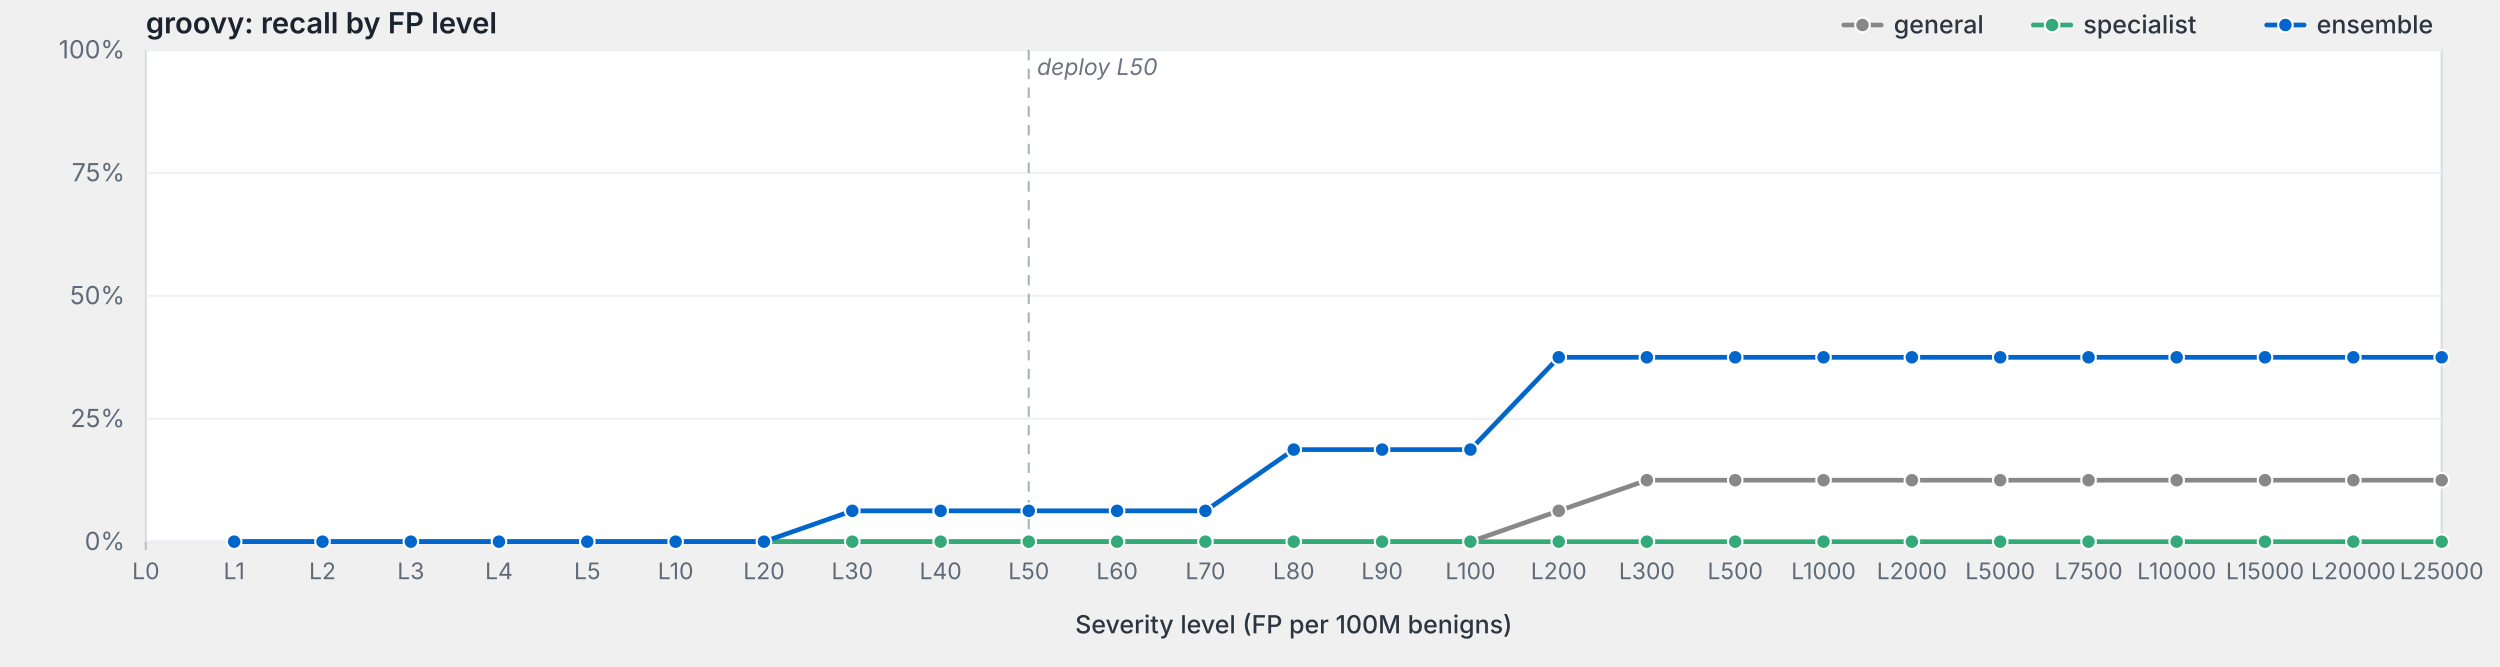
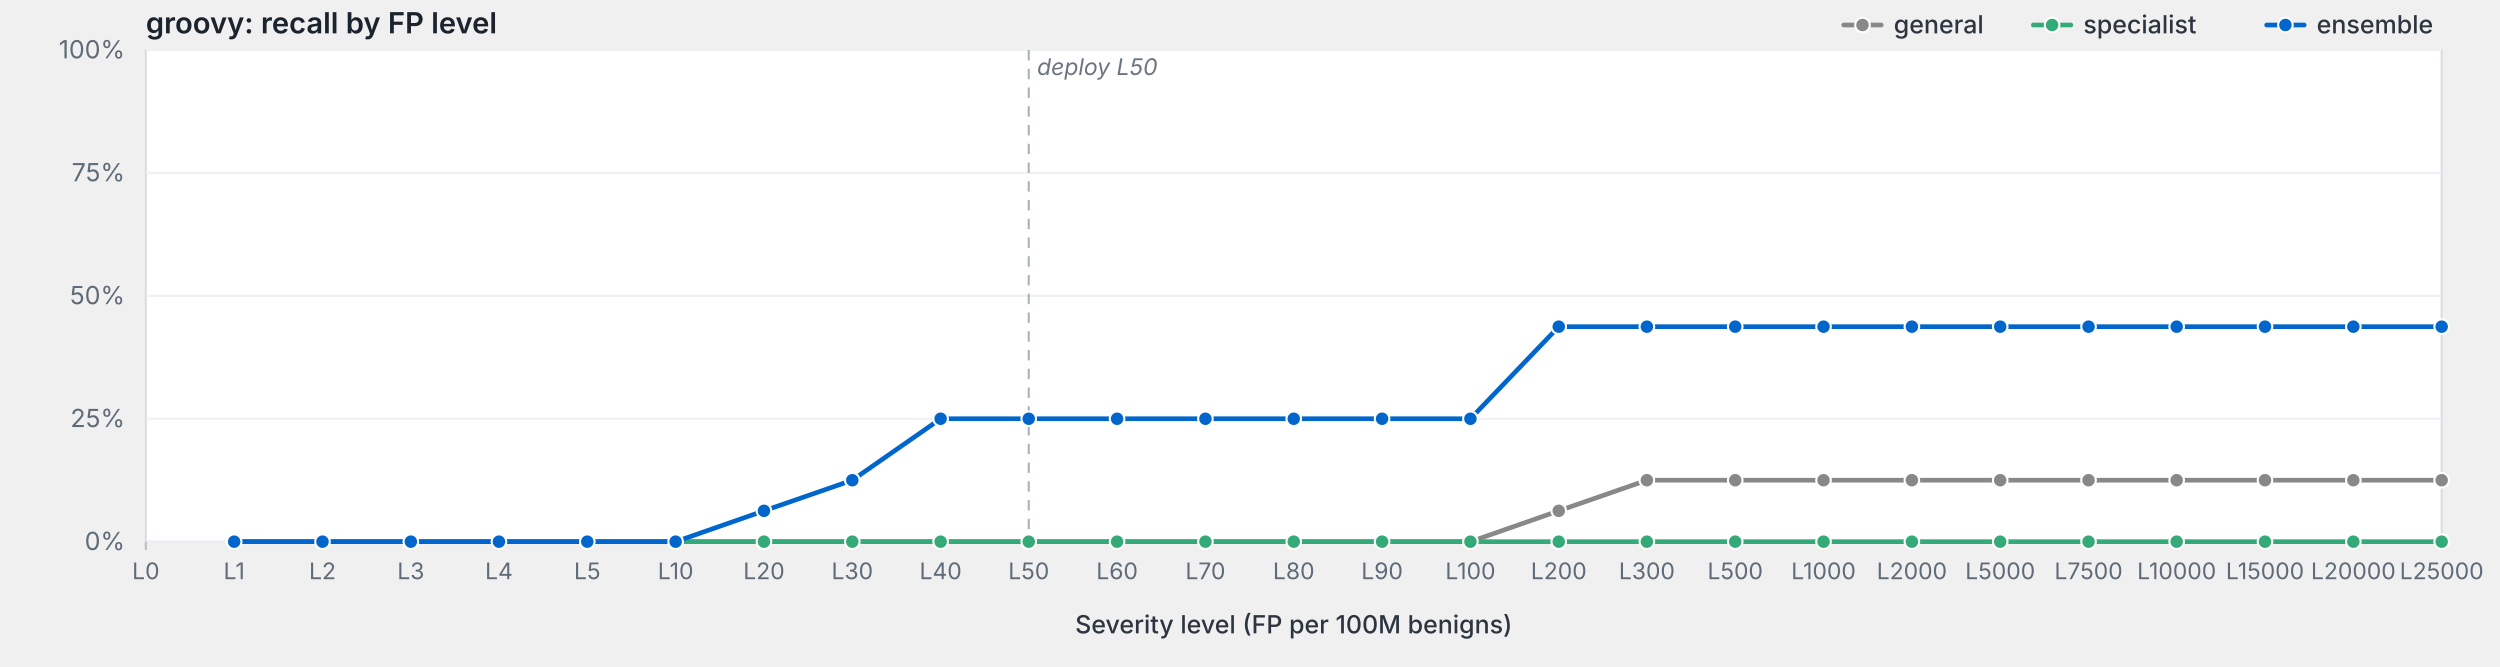
<svg xmlns="http://www.w3.org/2000/svg" viewBox="0 0 1200 320" width="1200" height="320" preserveAspectRatio="xMidYMid meet" role="img" aria-label="groovy: recall by FP level">
  <style>svg { background: #fdfdfd; }.frame { fill: #fff; stroke: #d8dde3; stroke-width: 1; }.grid { stroke: #eef0f3; stroke-width: 1; }.tick { stroke: #b8bfc7; stroke-width: 1; }.axis-label { fill: #5f6b78; font-family: -apple-system, BlinkMacSystemFont, "Segoe UI", system-ui, sans-serif; font-size: 12px; }.x-label { fill: #5f6b78; font-family: -apple-system, BlinkMacSystemFont, "Segoe UI", system-ui, sans-serif; font-size: 11px; }.axis-title { fill: #2d3540; font-family: -apple-system, BlinkMacSystemFont, "Segoe UI", system-ui, sans-serif; font-size: 12px; font-weight: 500; }.title { fill: #1a232e; font-family: -apple-system, BlinkMacSystemFont, "Segoe UI", system-ui, sans-serif; font-size: 14px; font-weight: 600; }.deploy-marker { stroke: #aab2bd; stroke-width: 1; stroke-dasharray: 5,4; }.deploy-label { fill: #6b7480; font-family: -apple-system, BlinkMacSystemFont, "Segoe UI", system-ui, sans-serif; font-size: 11px; font-style: italic; }.curve { fill: none; stroke-width: 2.25; stroke-linejoin: round; stroke-linecap: round; }.marker { stroke: #fff; stroke-width: 1; }.legend-text { fill: #2d3540; font-family: -apple-system, BlinkMacSystemFont, "Segoe UI", system-ui, sans-serif; font-size: 12px; font-weight: 500; }</style>
  <text class="title" x="70" y="16">groovy: recall by FP level</text>
  <rect class="frame" x="70" y="24" width="1102" height="236" />
  <line class="grid" x1="70" y1="260.0" x2="1172" y2="260.0" />
  <text class="axis-label" x="60" y="264.0" text-anchor="end">0%</text>
  <line class="grid" x1="70" y1="201.0" x2="1172" y2="201.0" />
  <text class="axis-label" x="60" y="205.0" text-anchor="end">25%</text>
  <line class="grid" x1="70" y1="142.0" x2="1172" y2="142.0" />
  <text class="axis-label" x="60" y="146.0" text-anchor="end">50%</text>
  <line class="grid" x1="70" y1="83.0" x2="1172" y2="83.0" />
  <text class="axis-label" x="60" y="87.0" text-anchor="end">75%</text>
  <line class="grid" x1="70" y1="24.0" x2="1172" y2="24.0" />
  <text class="axis-label" x="60" y="28.0" text-anchor="end">100%</text>
  <line class="deploy-marker" x1="493.8" y1="24" x2="493.8" y2="260" />
  <text class="deploy-label" x="497.8" y="36" text-anchor="start">deploy L50</text>
  <line class="tick" x1="70.0" y1="260" x2="70.0" y2="264" />
  <text class="x-label" x="70.0" y="278" text-anchor="middle">L0</text>
  <line class="tick" x1="112.4" y1="260" x2="112.4" y2="264" />
  <text class="x-label" x="112.4" y="278" text-anchor="middle">L1</text>
  <line class="tick" x1="154.8" y1="260" x2="154.8" y2="264" />
  <text class="x-label" x="154.8" y="278" text-anchor="middle">L2</text>
  <line class="tick" x1="197.2" y1="260" x2="197.2" y2="264" />
  <text class="x-label" x="197.2" y="278" text-anchor="middle">L3</text>
  <line class="tick" x1="239.5" y1="260" x2="239.5" y2="264" />
  <text class="x-label" x="239.5" y="278" text-anchor="middle">L4</text>
  <line class="tick" x1="281.9" y1="260" x2="281.9" y2="264" />
  <text class="x-label" x="281.9" y="278" text-anchor="middle">L5</text>
  <line class="tick" x1="324.3" y1="260" x2="324.3" y2="264" />
  <text class="x-label" x="324.3" y="278" text-anchor="middle">L10</text>
  <line class="tick" x1="366.7" y1="260" x2="366.7" y2="264" />
  <text class="x-label" x="366.7" y="278" text-anchor="middle">L20</text>
  <line class="tick" x1="409.1" y1="260" x2="409.1" y2="264" />
  <text class="x-label" x="409.1" y="278" text-anchor="middle">L30</text>
  <line class="tick" x1="451.5" y1="260" x2="451.5" y2="264" />
  <text class="x-label" x="451.5" y="278" text-anchor="middle">L40</text>
  <line class="tick" x1="493.8" y1="260" x2="493.8" y2="264" />
  <text class="x-label" x="493.8" y="278" text-anchor="middle">L50</text>
  <line class="tick" x1="536.2" y1="260" x2="536.2" y2="264" />
  <text class="x-label" x="536.2" y="278" text-anchor="middle">L60</text>
  <line class="tick" x1="578.6" y1="260" x2="578.6" y2="264" />
  <text class="x-label" x="578.6" y="278" text-anchor="middle">L70</text>
  <line class="tick" x1="621.0" y1="260" x2="621.0" y2="264" />
  <text class="x-label" x="621.0" y="278" text-anchor="middle">L80</text>
  <line class="tick" x1="663.4" y1="260" x2="663.4" y2="264" />
  <text class="x-label" x="663.4" y="278" text-anchor="middle">L90</text>
  <line class="tick" x1="705.8" y1="260" x2="705.8" y2="264" />
  <text class="x-label" x="705.8" y="278" text-anchor="middle">L100</text>
  <line class="tick" x1="748.2" y1="260" x2="748.2" y2="264" />
  <text class="x-label" x="748.2" y="278" text-anchor="middle">L200</text>
  <line class="tick" x1="790.5" y1="260" x2="790.5" y2="264" />
  <text class="x-label" x="790.5" y="278" text-anchor="middle">L300</text>
  <line class="tick" x1="832.9" y1="260" x2="832.9" y2="264" />
  <text class="x-label" x="832.9" y="278" text-anchor="middle">L500</text>
  <line class="tick" x1="875.3" y1="260" x2="875.3" y2="264" />
  <text class="x-label" x="875.3" y="278" text-anchor="middle">L1000</text>
  <line class="tick" x1="917.7" y1="260" x2="917.7" y2="264" />
  <text class="x-label" x="917.7" y="278" text-anchor="middle">L2000</text>
  <line class="tick" x1="960.1" y1="260" x2="960.1" y2="264" />
  <text class="x-label" x="960.1" y="278" text-anchor="middle">L5000</text>
  <line class="tick" x1="1002.5" y1="260" x2="1002.5" y2="264" />
  <text class="x-label" x="1002.5" y="278" text-anchor="middle">L7500</text>
  <line class="tick" x1="1044.8" y1="260" x2="1044.8" y2="264" />
  <text class="x-label" x="1044.8" y="278" text-anchor="middle">L10000</text>
  <line class="tick" x1="1087.2" y1="260" x2="1087.2" y2="264" />
  <text class="x-label" x="1087.2" y="278" text-anchor="middle">L15000</text>
  <line class="tick" x1="1129.6" y1="260" x2="1129.6" y2="264" />
  <text class="x-label" x="1129.6" y="278" text-anchor="middle">L20000</text>
  <line class="tick" x1="1172.0" y1="260" x2="1172.0" y2="264" />
  <text class="x-label" x="1172.0" y="278" text-anchor="middle">L25000</text>
  <text class="axis-title" x="621.0" y="304" text-anchor="middle">Severity level (FP per 100M benigns)</text>
  <path class="curve" d="M112.4,260.0 L154.8,260.0 L197.2,260.0 L239.5,260.0 L281.9,260.0 L324.3,260.0 L366.7,260.0 L409.1,260.0 L451.5,260.0 L493.8,260.0 L536.2,260.0 L578.6,260.0 L621.0,260.0 L663.4,260.0 L705.8,260.0 L748.2,245.2 L790.5,230.5 L832.9,230.5 L875.3,230.5 L917.7,230.5 L960.1,230.5 L1002.5,230.5 L1044.8,230.5 L1087.2,230.5 L1129.6,230.5 L1172.0,230.5" stroke="#888" />
  <circle class="marker" cx="112.4" cy="260.0" r="3.5" fill="#888" />
  <circle class="marker" cx="154.8" cy="260.0" r="3.5" fill="#888" />
  <circle class="marker" cx="197.2" cy="260.0" r="3.5" fill="#888" />
  <circle class="marker" cx="239.5" cy="260.0" r="3.5" fill="#888" />
  <circle class="marker" cx="281.9" cy="260.0" r="3.5" fill="#888" />
  <circle class="marker" cx="324.3" cy="260.0" r="3.5" fill="#888" />
  <circle class="marker" cx="366.7" cy="260.0" r="3.5" fill="#888" />
  <circle class="marker" cx="409.1" cy="260.0" r="3.5" fill="#888" />
  <circle class="marker" cx="451.5" cy="260.0" r="3.5" fill="#888" />
  <circle class="marker" cx="493.8" cy="260.0" r="3.5" fill="#888" />
  <circle class="marker" cx="536.2" cy="260.0" r="3.5" fill="#888" />
  <circle class="marker" cx="578.6" cy="260.0" r="3.5" fill="#888" />
  <circle class="marker" cx="621.0" cy="260.0" r="3.5" fill="#888" />
  <circle class="marker" cx="663.4" cy="260.0" r="3.5" fill="#888" />
  <circle class="marker" cx="705.8" cy="260.0" r="3.5" fill="#888" />
  <circle class="marker" cx="748.2" cy="245.2" r="3.5" fill="#888" />
  <circle class="marker" cx="790.5" cy="230.5" r="3.5" fill="#888" />
  <circle class="marker" cx="832.9" cy="230.5" r="3.5" fill="#888" />
  <circle class="marker" cx="875.3" cy="230.5" r="3.5" fill="#888" />
  <circle class="marker" cx="917.7" cy="230.5" r="3.5" fill="#888" />
  <circle class="marker" cx="960.1" cy="230.5" r="3.5" fill="#888" />
  <circle class="marker" cx="1002.5" cy="230.5" r="3.5" fill="#888" />
  <circle class="marker" cx="1044.8" cy="230.5" r="3.5" fill="#888" />
  <circle class="marker" cx="1087.2" cy="230.5" r="3.5" fill="#888" />
  <circle class="marker" cx="1129.6" cy="230.5" r="3.5" fill="#888" />
  <circle class="marker" cx="1172.0" cy="230.5" r="3.5" fill="#888" />
  <path class="curve" d="M112.4,260.0 L154.8,260.0 L197.2,260.0 L239.5,260.0 L281.9,260.0 L324.3,260.0 L366.7,260.0 L409.1,260.0 L451.5,260.0 L493.8,260.0 L536.2,260.0 L578.6,260.0 L621.0,260.0 L663.4,260.0 L705.8,260.0 L748.2,260.0 L790.5,260.0 L832.9,260.0 L875.3,260.0 L917.7,260.0 L960.1,260.0 L1002.5,260.0 L1044.8,260.0 L1087.2,260.0 L1129.6,260.0 L1172.0,260.0" stroke="#3a7" />
  <circle class="marker" cx="112.4" cy="260.0" r="3.5" fill="#3a7" />
  <circle class="marker" cx="154.8" cy="260.0" r="3.5" fill="#3a7" />
  <circle class="marker" cx="197.2" cy="260.0" r="3.5" fill="#3a7" />
  <circle class="marker" cx="239.5" cy="260.0" r="3.5" fill="#3a7" />
  <circle class="marker" cx="281.9" cy="260.0" r="3.5" fill="#3a7" />
  <circle class="marker" cx="324.3" cy="260.0" r="3.5" fill="#3a7" />
  <circle class="marker" cx="366.7" cy="260.0" r="3.5" fill="#3a7" />
  <circle class="marker" cx="409.1" cy="260.0" r="3.5" fill="#3a7" />
  <circle class="marker" cx="451.5" cy="260.0" r="3.5" fill="#3a7" />
  <circle class="marker" cx="493.8" cy="260.0" r="3.5" fill="#3a7" />
  <circle class="marker" cx="536.2" cy="260.0" r="3.5" fill="#3a7" />
  <circle class="marker" cx="578.6" cy="260.0" r="3.5" fill="#3a7" />
  <circle class="marker" cx="621.0" cy="260.0" r="3.5" fill="#3a7" />
  <circle class="marker" cx="663.4" cy="260.0" r="3.5" fill="#3a7" />
  <circle class="marker" cx="705.8" cy="260.0" r="3.5" fill="#3a7" />
  <circle class="marker" cx="748.2" cy="260.0" r="3.5" fill="#3a7" />
  <circle class="marker" cx="790.5" cy="260.0" r="3.5" fill="#3a7" />
  <circle class="marker" cx="832.9" cy="260.0" r="3.5" fill="#3a7" />
  <circle class="marker" cx="875.3" cy="260.0" r="3.5" fill="#3a7" />
  <circle class="marker" cx="917.7" cy="260.0" r="3.5" fill="#3a7" />
  <circle class="marker" cx="960.1" cy="260.0" r="3.5" fill="#3a7" />
  <circle class="marker" cx="1002.5" cy="260.0" r="3.5" fill="#3a7" />
  <circle class="marker" cx="1044.8" cy="260.0" r="3.5" fill="#3a7" />
  <circle class="marker" cx="1087.2" cy="260.0" r="3.5" fill="#3a7" />
  <circle class="marker" cx="1129.6" cy="260.0" r="3.5" fill="#3a7" />
  <circle class="marker" cx="1172.0" cy="260.0" r="3.5" fill="#3a7" />
-   <path class="curve" d="M112.4,260.0 L154.8,260.0 L197.2,260.0 L239.5,260.0 L281.9,260.0 L324.3,260.0 L366.7,260.0 L409.1,245.2 L451.5,245.2 L493.8,245.2 L536.2,245.2 L578.6,245.2 L621.0,215.8 L663.4,215.8 L705.8,215.8 L748.2,171.5 L790.5,171.5 L832.9,171.5 L875.3,171.5 L917.7,171.5 L960.1,171.5 L1002.5,171.5 L1044.8,171.5 L1087.2,171.5 L1129.6,171.5 L1172.0,171.5" stroke="#06c" />
+   <path class="curve" d="M112.4,260.0 L154.8,260.0 L197.2,260.0 L239.5,260.0 L281.9,260.0 L324.3,260.0 L366.7,245.2 L409.1,230.5 L451.5,201.0 L493.8,201.0 L536.2,201.0 L578.6,201.0 L621.0,201.0 L663.4,201.0 L705.8,201.0 L748.2,156.8 L790.5,156.8 L832.9,156.8 L875.3,156.8 L917.7,156.8 L960.1,156.8 L1002.5,156.8 L1044.8,156.8 L1087.2,156.8 L1129.6,156.8 L1172.0,156.8" stroke="#06c" />
  <circle class="marker" cx="112.4" cy="260.0" r="3.5" fill="#06c" />
  <circle class="marker" cx="154.8" cy="260.0" r="3.5" fill="#06c" />
  <circle class="marker" cx="197.2" cy="260.0" r="3.5" fill="#06c" />
  <circle class="marker" cx="239.5" cy="260.0" r="3.5" fill="#06c" />
  <circle class="marker" cx="281.9" cy="260.0" r="3.5" fill="#06c" />
  <circle class="marker" cx="324.3" cy="260.0" r="3.5" fill="#06c" />
-   <circle class="marker" cx="366.7" cy="260.0" r="3.5" fill="#06c" />
-   <circle class="marker" cx="409.1" cy="245.2" r="3.5" fill="#06c" />
-   <circle class="marker" cx="451.5" cy="245.2" r="3.5" fill="#06c" />
-   <circle class="marker" cx="493.8" cy="245.2" r="3.5" fill="#06c" />
-   <circle class="marker" cx="536.2" cy="245.2" r="3.5" fill="#06c" />
-   <circle class="marker" cx="578.6" cy="245.2" r="3.5" fill="#06c" />
-   <circle class="marker" cx="621.0" cy="215.8" r="3.5" fill="#06c" />
-   <circle class="marker" cx="663.4" cy="215.8" r="3.5" fill="#06c" />
-   <circle class="marker" cx="705.8" cy="215.8" r="3.5" fill="#06c" />
-   <circle class="marker" cx="748.2" cy="171.5" r="3.5" fill="#06c" />
-   <circle class="marker" cx="790.5" cy="171.5" r="3.5" fill="#06c" />
-   <circle class="marker" cx="832.9" cy="171.5" r="3.5" fill="#06c" />
-   <circle class="marker" cx="875.3" cy="171.5" r="3.5" fill="#06c" />
-   <circle class="marker" cx="917.7" cy="171.5" r="3.5" fill="#06c" />
-   <circle class="marker" cx="960.1" cy="171.5" r="3.5" fill="#06c" />
-   <circle class="marker" cx="1002.5" cy="171.5" r="3.5" fill="#06c" />
-   <circle class="marker" cx="1044.8" cy="171.5" r="3.5" fill="#06c" />
-   <circle class="marker" cx="1087.2" cy="171.5" r="3.5" fill="#06c" />
-   <circle class="marker" cx="1129.6" cy="171.5" r="3.5" fill="#06c" />
-   <circle class="marker" cx="1172.0" cy="171.5" r="3.5" fill="#06c" />
+   <circle class="marker" cx="366.7" cy="245.2" r="3.5" fill="#06c" />
+   <circle class="marker" cx="409.1" cy="230.5" r="3.5" fill="#06c" />
+   <circle class="marker" cx="451.5" cy="201.0" r="3.5" fill="#06c" />
+   <circle class="marker" cx="493.8" cy="201.0" r="3.5" fill="#06c" />
+   <circle class="marker" cx="536.2" cy="201.0" r="3.5" fill="#06c" />
+   <circle class="marker" cx="578.6" cy="201.0" r="3.5" fill="#06c" />
+   <circle class="marker" cx="621.0" cy="201.0" r="3.5" fill="#06c" />
+   <circle class="marker" cx="663.4" cy="201.0" r="3.5" fill="#06c" />
+   <circle class="marker" cx="705.8" cy="201.0" r="3.5" fill="#06c" />
+   <circle class="marker" cx="748.2" cy="156.8" r="3.5" fill="#06c" />
+   <circle class="marker" cx="790.5" cy="156.8" r="3.5" fill="#06c" />
+   <circle class="marker" cx="832.9" cy="156.8" r="3.5" fill="#06c" />
+   <circle class="marker" cx="875.3" cy="156.8" r="3.5" fill="#06c" />
+   <circle class="marker" cx="917.7" cy="156.8" r="3.5" fill="#06c" />
+   <circle class="marker" cx="960.1" cy="156.8" r="3.5" fill="#06c" />
+   <circle class="marker" cx="1002.5" cy="156.8" r="3.5" fill="#06c" />
+   <circle class="marker" cx="1044.8" cy="156.8" r="3.5" fill="#06c" />
+   <circle class="marker" cx="1087.2" cy="156.8" r="3.5" fill="#06c" />
+   <circle class="marker" cx="1129.6" cy="156.8" r="3.5" fill="#06c" />
+   <circle class="marker" cx="1172.0" cy="156.8" r="3.5" fill="#06c" />
  <line x1="1088.0" y1="12.0" x2="1106.0" y2="12.0" stroke="#06c" stroke-width="2.25" stroke-linecap="round" />
  <circle cx="1097.0" cy="12.0" r="3.5" fill="#06c" stroke="#fff" stroke-width="1" />
  <text class="legend-text" x="1112.0" y="16.0">ensemble</text>
  <line x1="976.0" y1="12.0" x2="994.0" y2="12.0" stroke="#3a7" stroke-width="2.25" stroke-linecap="round" />
  <circle cx="985.0" cy="12.0" r="3.5" fill="#3a7" stroke="#fff" stroke-width="1" />
  <text class="legend-text" x="1000.0" y="16.0">specialist</text>
  <line x1="885.0" y1="12.0" x2="903.0" y2="12.0" stroke="#888" stroke-width="2.25" stroke-linecap="round" />
  <circle cx="894.0" cy="12.0" r="3.5" fill="#888" stroke="#fff" stroke-width="1" />
  <text class="legend-text" x="909.0" y="16.0">general</text>
</svg>
